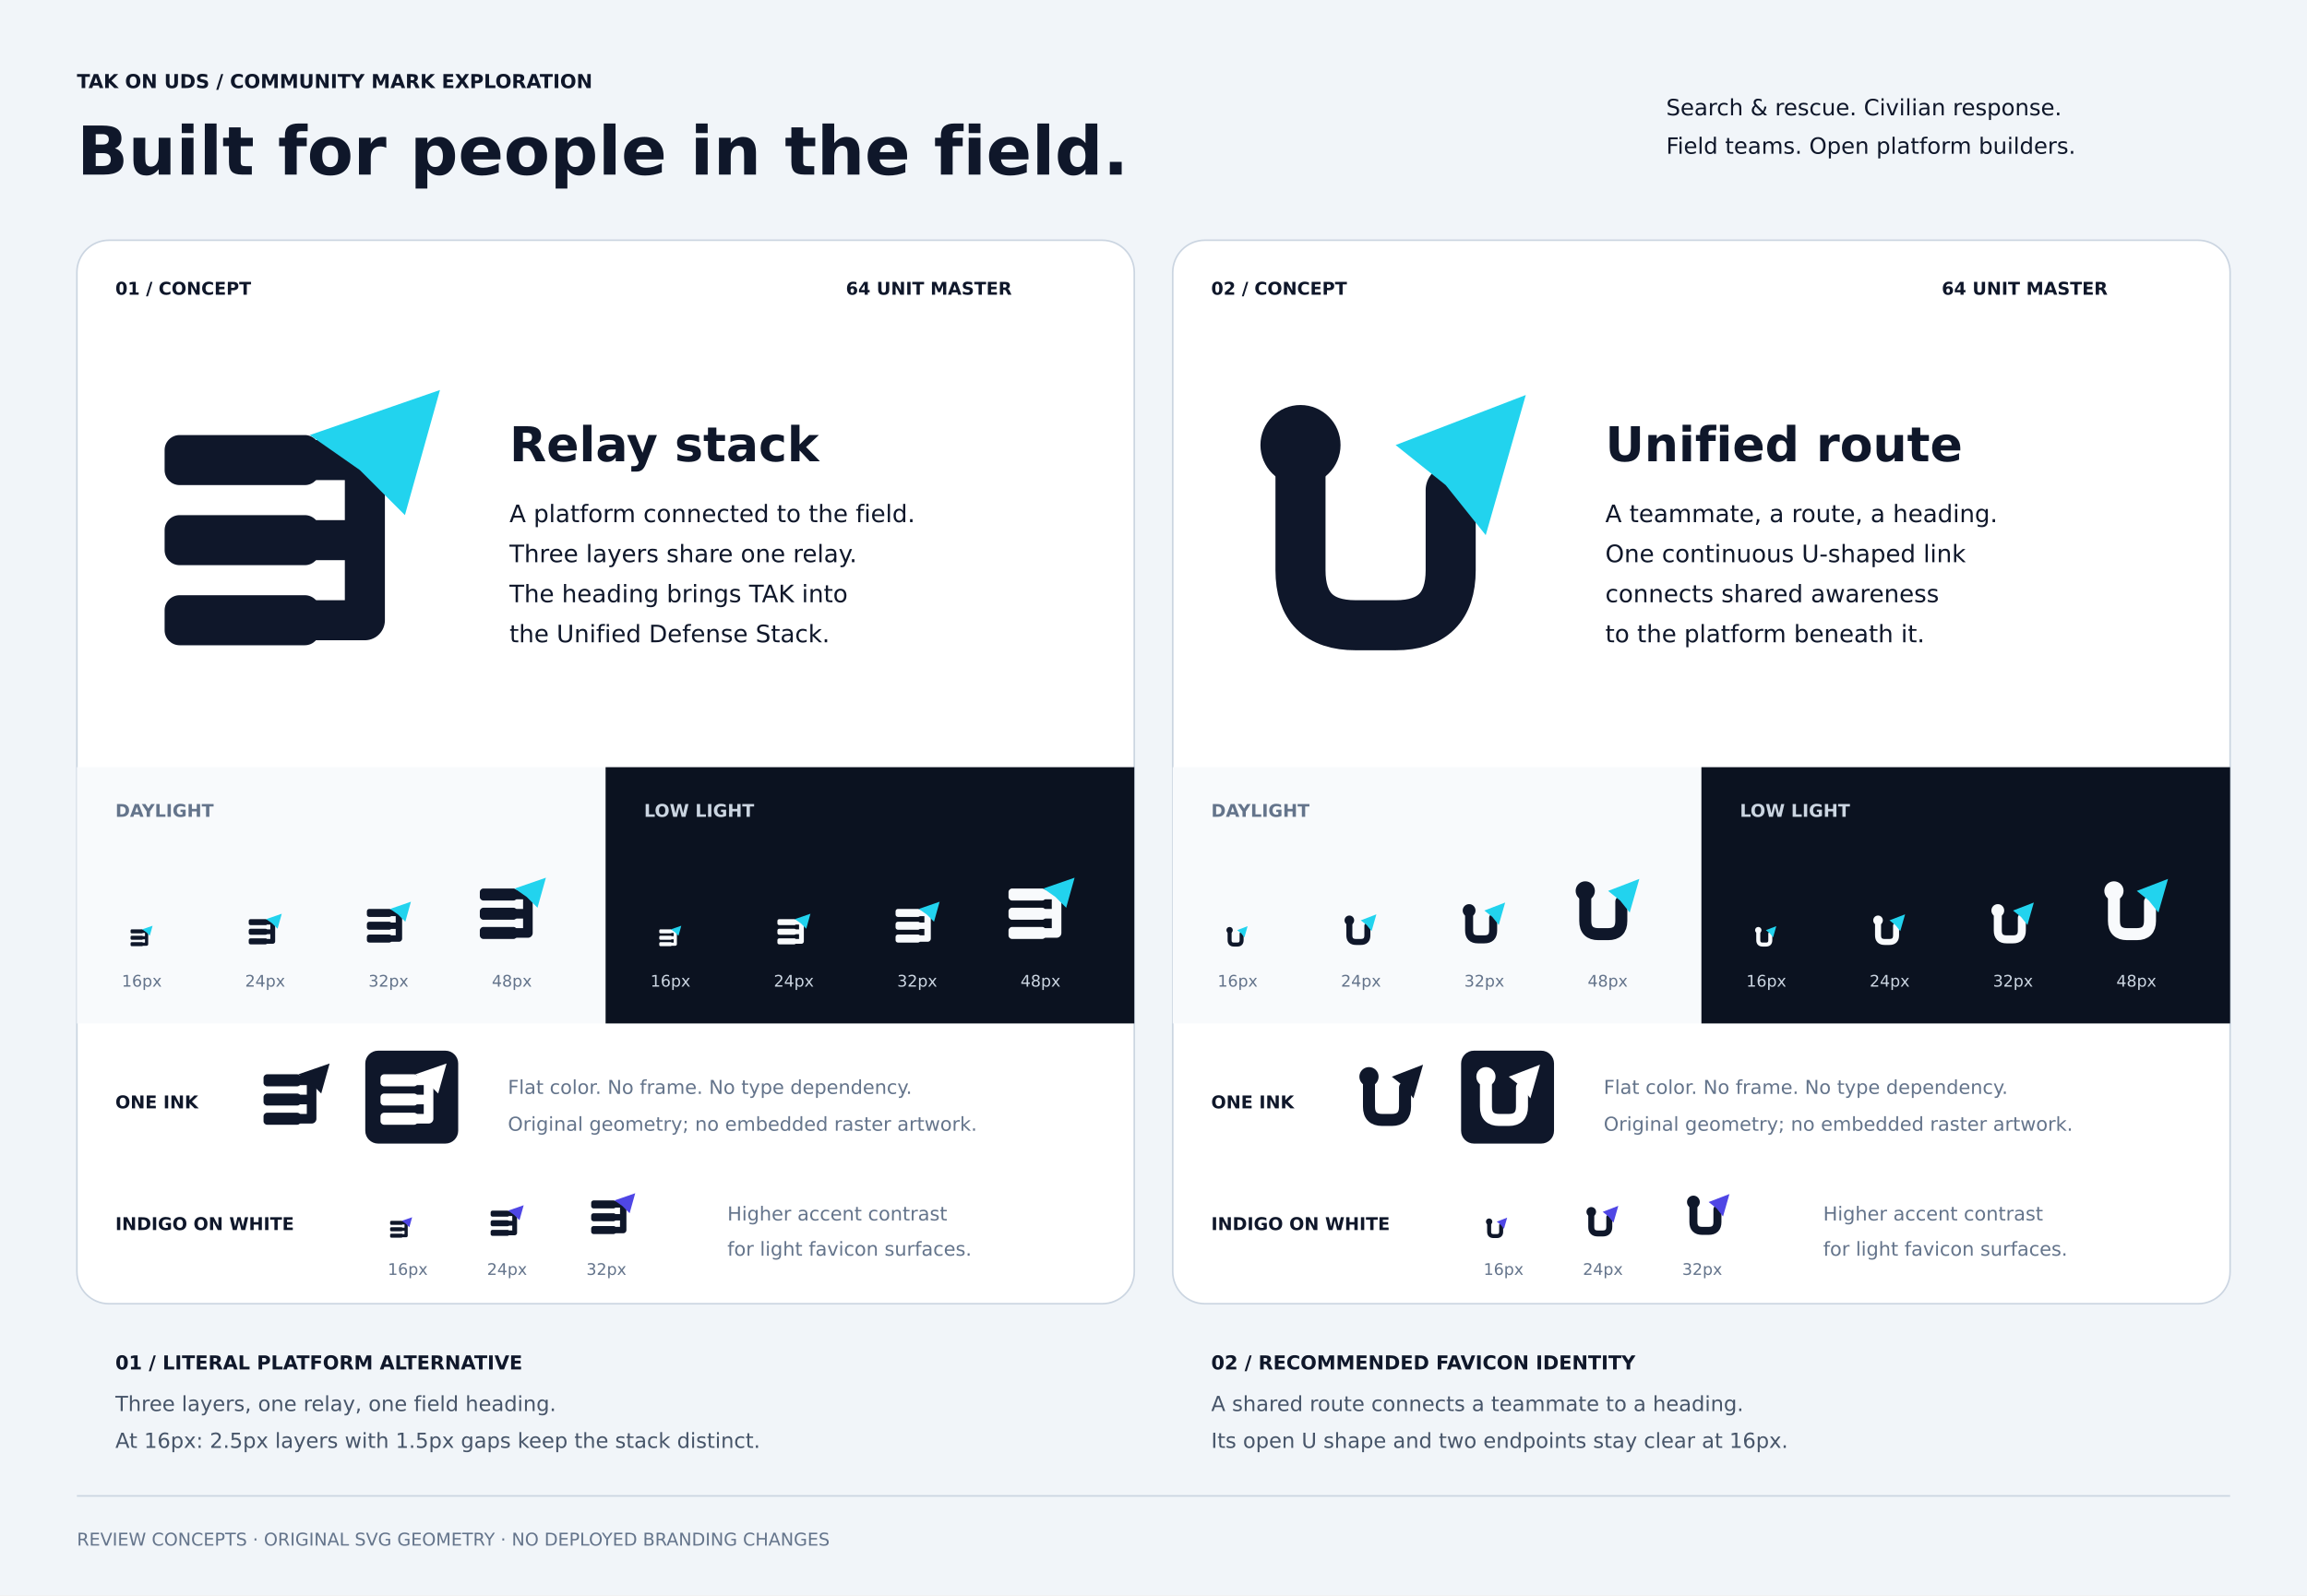
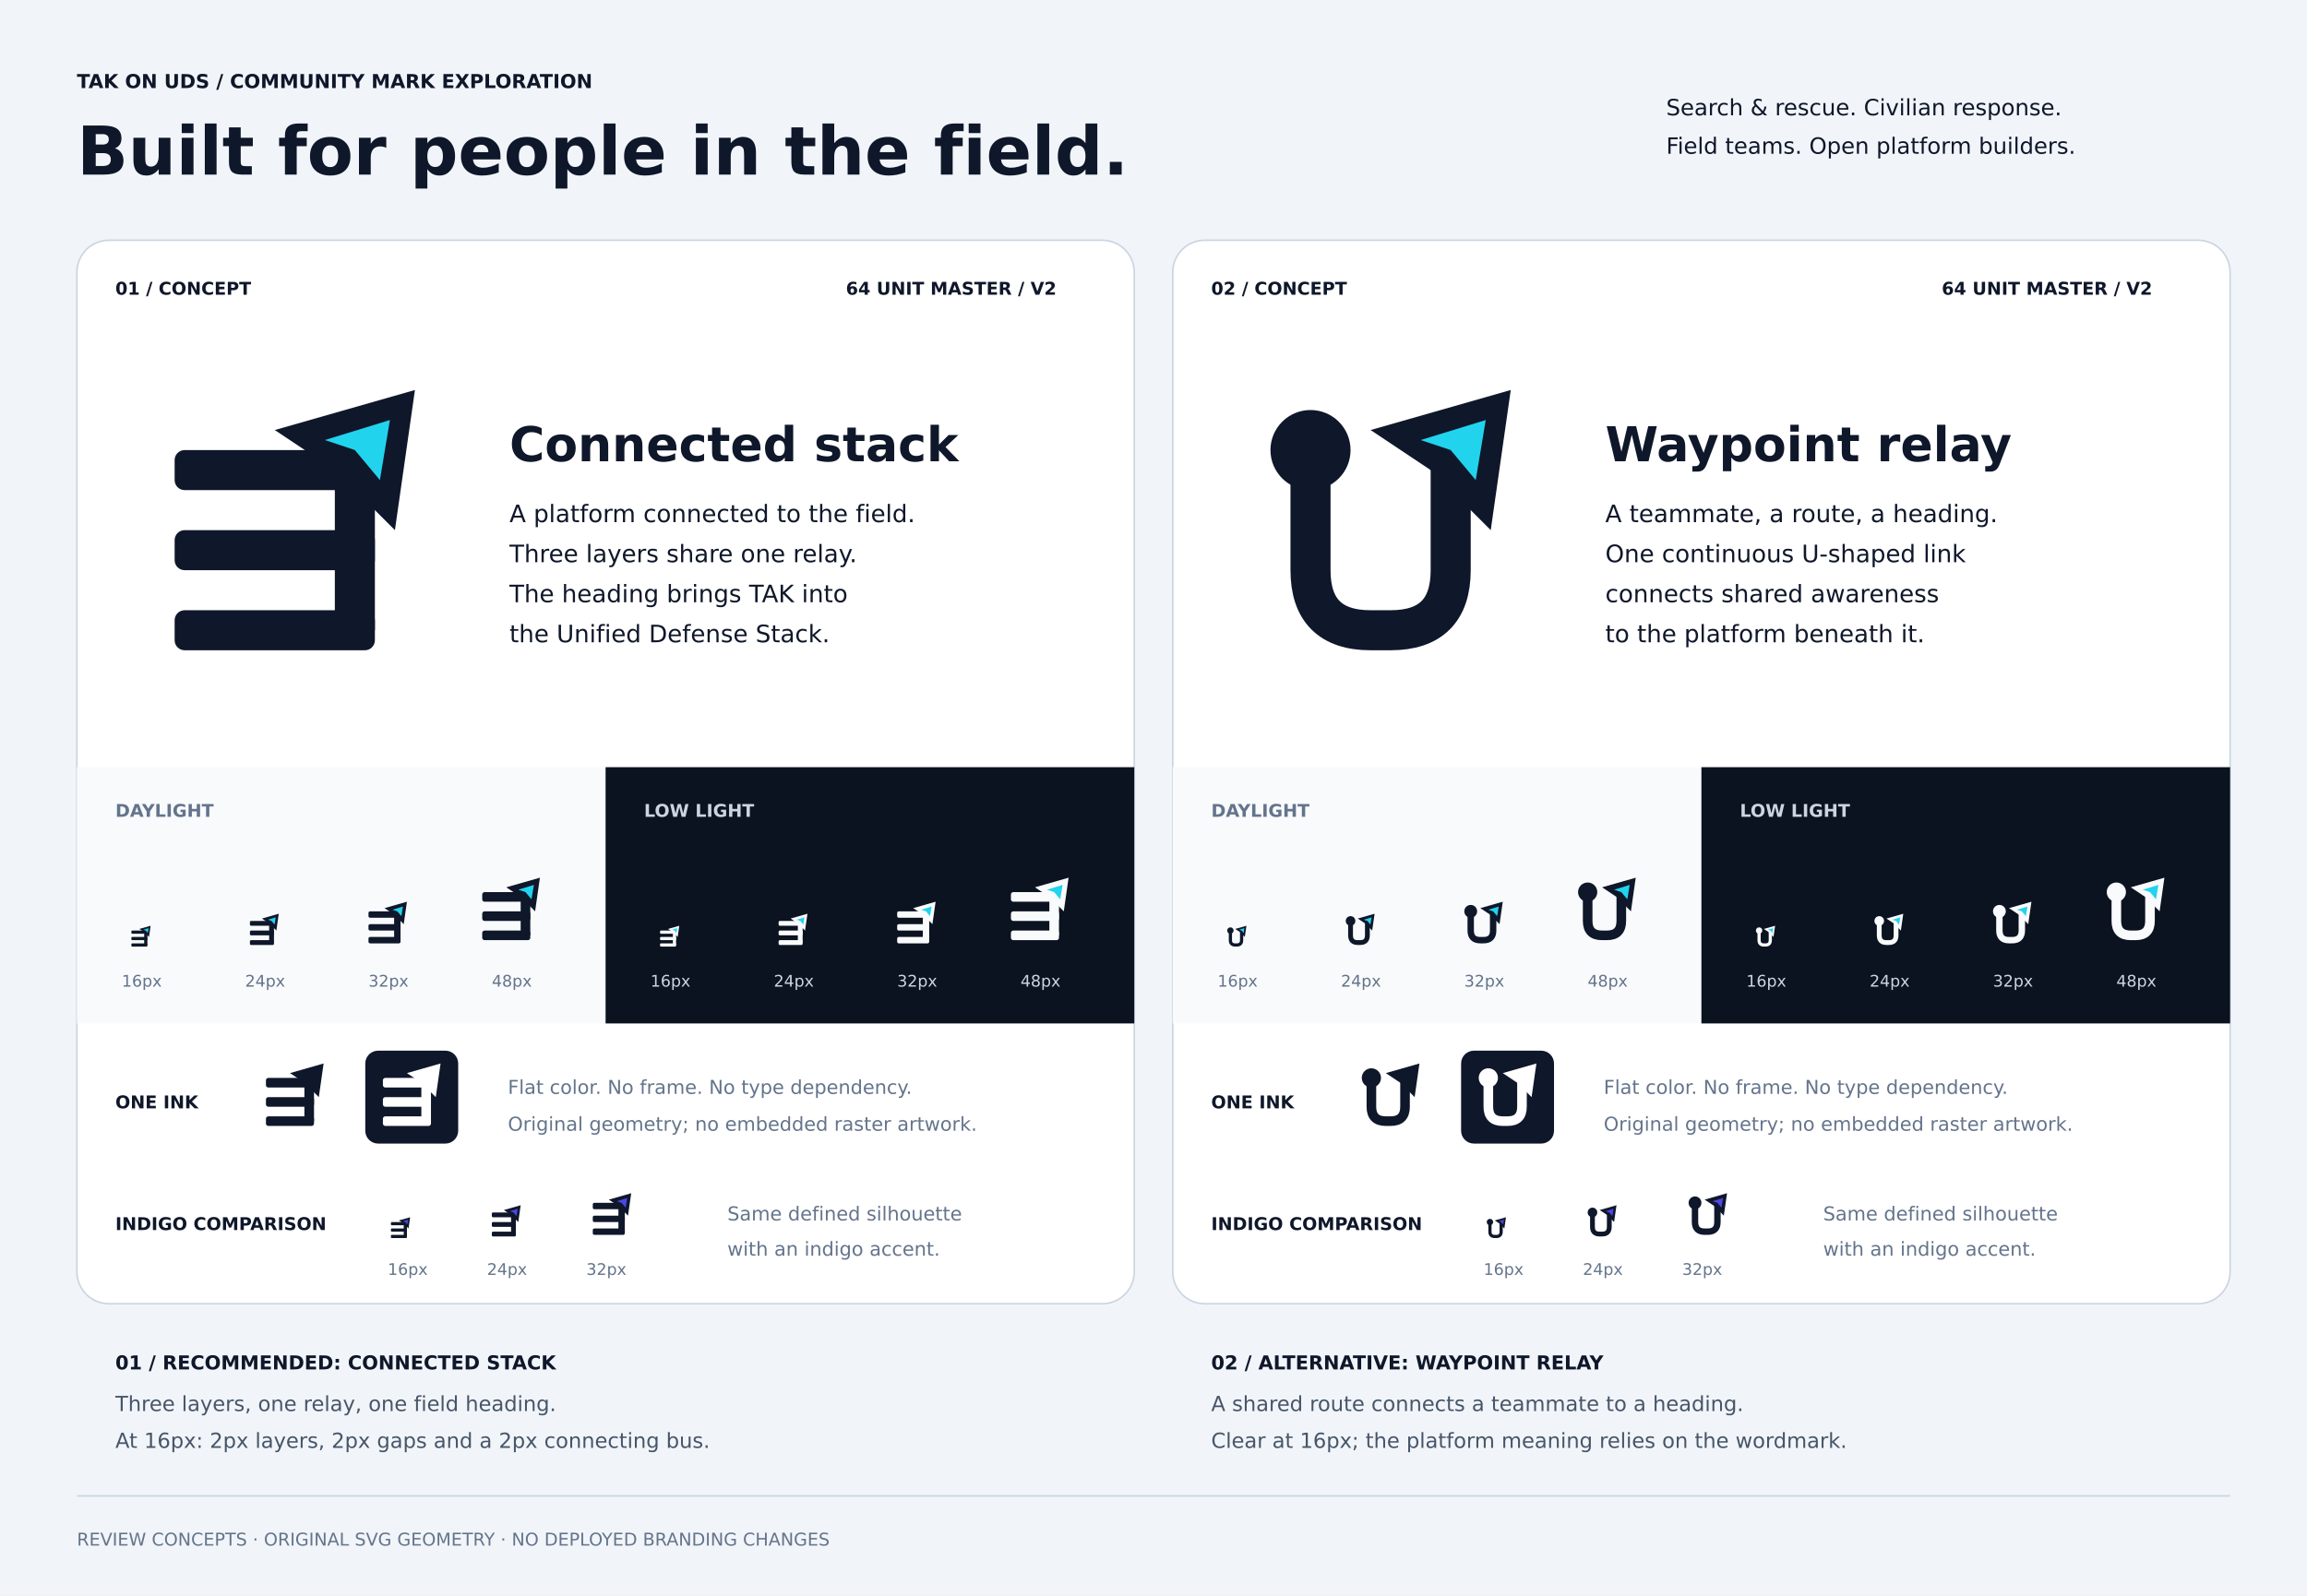
<svg xmlns="http://www.w3.org/2000/svg" width="1440" height="996" viewBox="0 0 1440 996" role="img">
  <rect width="1440" height="996" fill="#F1F5F9" />
  <text x="48" y="55" fill="#0F172A" font-family="DejaVu Sans,sans-serif" font-size="12" font-weight="700">TAK ON UDS / COMMUNITY MARK EXPLORATION</text>
  <text x="48" y="109" fill="#0F172A" font-family="DejaVu Sans,sans-serif" font-size="42" font-weight="700">Built for people in the field.</text>
  <text x="1040" y="72" fill="#0F172A" font-family="DejaVu Sans,sans-serif" font-size="14" font-weight="400">Search &amp; rescue. Civilian response.</text>
  <text x="1040" y="96" fill="#0F172A" font-family="DejaVu Sans,sans-serif" font-size="14" font-weight="400">Field teams. Open platform builders.</text>
  <rect x="48" y="150" width="660" height="664" rx="20" fill="#FFFFFF" stroke="#CBD5E1" />
  <text x="72" y="184" fill="#0F172A" font-family="DejaVu Sans,sans-serif" font-size="11" font-weight="700">01 / CONCEPT</text>
-   <text x="528" y="184" fill="#0F172A" font-family="DejaVu Sans,sans-serif" font-size="11" font-weight="700">64 UNIT MASTER</text>
+   <text x="528" y="184" fill="#0F172A" font-family="DejaVu Sans,sans-serif" font-size="11" font-weight="700">64 UNIT MASTER / V2</text>
  <g transform="translate(84 231) scale(3.125)">
    <g fill="#0F172A">
-       <rect x="6" y="13" width="31" height="10" rx="3" />
-       <rect x="6" y="29" width="31" height="10" rx="3" />
-       <rect x="6" y="45" width="31" height="10" rx="3" />
-     </g>
-     <path d="M34 18H46V50H34M34 34H46" fill="none" stroke="#0F172A" stroke-width="8" stroke-linejoin="round" />
-     <path fill="#22D3EE" d="m61 4-7 25-9-9-10-7Z" />
-   </g>
-   <text x="318" y="288" fill="#0F172A" font-family="DejaVu Sans,sans-serif" font-size="30" font-weight="700">Relay stack</text>
+       <rect x="8" y="16" width="40" height="8" rx="2" />
+       <rect x="8" y="32" width="40" height="8" rx="2" />
+       <rect x="8" y="48" width="40" height="8" rx="2" />
+       <path d="M40 20H48V52H40Z" />
+       <path d="M56 4 52 32 40 20 28 12Z" />
+     </g>
+     <path fill="#22D3EE" d="m51 10-2 12-5-6-6-2Z" />
+   </g>
+   <text x="318" y="288" fill="#0F172A" font-family="DejaVu Sans,sans-serif" font-size="30" font-weight="700">Connected stack</text>
  <text x="318" y="326" fill="#0F172A" font-family="DejaVu Sans,sans-serif" font-size="15" font-weight="400">A platform connected to the field.</text>
  <text x="318" y="351" fill="#0F172A" font-family="DejaVu Sans,sans-serif" font-size="15" font-weight="400">Three layers share one relay.</text>
  <text x="318" y="376" fill="#0F172A" font-family="DejaVu Sans,sans-serif" font-size="15" font-weight="400">The heading brings TAK into</text>
  <text x="318" y="401" fill="#0F172A" font-family="DejaVu Sans,sans-serif" font-size="15" font-weight="400">the Unified Defense Stack.</text>
  <rect x="48" y="479" width="330" height="160" fill="#F8FAFC" />
  <text x="72" y="510" fill="#64748B" font-family="DejaVu Sans,sans-serif" font-size="11" font-weight="700">DAYLIGHT</text>
  <g transform="translate(80.0 577) scale(0.25)">
    <g fill="#0F172A">
-       <rect x="6" y="13" width="31" height="10" rx="3" />
-       <rect x="6" y="29" width="31" height="10" rx="3" />
-       <rect x="6" y="45" width="31" height="10" rx="3" />
-     </g>
-     <path d="M34 18H46V50H34M34 34H46" fill="none" stroke="#0F172A" stroke-width="8" stroke-linejoin="round" />
-     <path fill="#22D3EE" d="m61 4-7 25-9-9-10-7Z" />
+       <rect x="8" y="16" width="40" height="8" rx="2" />
+       <rect x="8" y="32" width="40" height="8" rx="2" />
+       <rect x="8" y="48" width="40" height="8" rx="2" />
+       <path d="M40 20H48V52H40Z" />
+       <path d="M56 4 52 32 40 20 28 12Z" />
+     </g>
+     <path fill="#22D3EE" d="m51 10-2 12-5-6-6-2Z" />
  </g>
  <text x="76" y="616" fill="#64748B" font-family="DejaVu Sans,sans-serif" font-size="10" font-weight="400">16px</text>
  <g transform="translate(153.0 569) scale(0.375)">
    <g fill="#0F172A">
-       <rect x="6" y="13" width="31" height="10" rx="3" />
-       <rect x="6" y="29" width="31" height="10" rx="3" />
-       <rect x="6" y="45" width="31" height="10" rx="3" />
-     </g>
-     <path d="M34 18H46V50H34M34 34H46" fill="none" stroke="#0F172A" stroke-width="8" stroke-linejoin="round" />
-     <path fill="#22D3EE" d="m61 4-7 25-9-9-10-7Z" />
+       <rect x="8" y="16" width="40" height="8" rx="2" />
+       <rect x="8" y="32" width="40" height="8" rx="2" />
+       <rect x="8" y="48" width="40" height="8" rx="2" />
+       <path d="M40 20H48V52H40Z" />
+       <path d="M56 4 52 32 40 20 28 12Z" />
+     </g>
+     <path fill="#22D3EE" d="m51 10-2 12-5-6-6-2Z" />
  </g>
  <text x="153" y="616" fill="#64748B" font-family="DejaVu Sans,sans-serif" font-size="10" font-weight="400">24px</text>
  <g transform="translate(226.0 561) scale(0.5)">
    <g fill="#0F172A">
-       <rect x="6" y="13" width="31" height="10" rx="3" />
-       <rect x="6" y="29" width="31" height="10" rx="3" />
-       <rect x="6" y="45" width="31" height="10" rx="3" />
-     </g>
-     <path d="M34 18H46V50H34M34 34H46" fill="none" stroke="#0F172A" stroke-width="8" stroke-linejoin="round" />
-     <path fill="#22D3EE" d="m61 4-7 25-9-9-10-7Z" />
+       <rect x="8" y="16" width="40" height="8" rx="2" />
+       <rect x="8" y="32" width="40" height="8" rx="2" />
+       <rect x="8" y="48" width="40" height="8" rx="2" />
+       <path d="M40 20H48V52H40Z" />
+       <path d="M56 4 52 32 40 20 28 12Z" />
+     </g>
+     <path fill="#22D3EE" d="m51 10-2 12-5-6-6-2Z" />
  </g>
  <text x="230" y="616" fill="#64748B" font-family="DejaVu Sans,sans-serif" font-size="10" font-weight="400">32px</text>
  <g transform="translate(295.0 545) scale(0.75)">
    <g fill="#0F172A">
-       <rect x="6" y="13" width="31" height="10" rx="3" />
-       <rect x="6" y="29" width="31" height="10" rx="3" />
-       <rect x="6" y="45" width="31" height="10" rx="3" />
-     </g>
-     <path d="M34 18H46V50H34M34 34H46" fill="none" stroke="#0F172A" stroke-width="8" stroke-linejoin="round" />
-     <path fill="#22D3EE" d="m61 4-7 25-9-9-10-7Z" />
+       <rect x="8" y="16" width="40" height="8" rx="2" />
+       <rect x="8" y="32" width="40" height="8" rx="2" />
+       <rect x="8" y="48" width="40" height="8" rx="2" />
+       <path d="M40 20H48V52H40Z" />
+       <path d="M56 4 52 32 40 20 28 12Z" />
+     </g>
+     <path fill="#22D3EE" d="m51 10-2 12-5-6-6-2Z" />
  </g>
  <text x="307" y="616" fill="#64748B" font-family="DejaVu Sans,sans-serif" font-size="10" font-weight="400">48px</text>
  <rect x="378" y="479" width="330" height="160" fill="#0B1220" />
  <text x="402" y="510" fill="#CBD5E1" font-family="DejaVu Sans,sans-serif" font-size="11" font-weight="700">LOW LIGHT</text>
  <g transform="translate(410.0 577) scale(0.25)">
    <g fill="#F8FAFC">
-       <rect x="6" y="13" width="31" height="10" rx="3" />
-       <rect x="6" y="29" width="31" height="10" rx="3" />
-       <rect x="6" y="45" width="31" height="10" rx="3" />
-     </g>
-     <path d="M34 18H46V50H34M34 34H46" fill="none" stroke="#F8FAFC" stroke-width="8" stroke-linejoin="round" />
-     <path fill="#22D3EE" d="m61 4-7 25-9-9-10-7Z" />
+       <rect x="8" y="16" width="40" height="8" rx="2" />
+       <rect x="8" y="32" width="40" height="8" rx="2" />
+       <rect x="8" y="48" width="40" height="8" rx="2" />
+       <path d="M40 20H48V52H40Z" />
+       <path d="M56 4 52 32 40 20 28 12Z" />
+     </g>
+     <path fill="#22D3EE" d="m51 10-2 12-5-6-6-2Z" />
  </g>
  <text x="406" y="616" fill="#CBD5E1" font-family="DejaVu Sans,sans-serif" font-size="10" font-weight="400">16px</text>
  <g transform="translate(483.0 569) scale(0.375)">
    <g fill="#F8FAFC">
-       <rect x="6" y="13" width="31" height="10" rx="3" />
-       <rect x="6" y="29" width="31" height="10" rx="3" />
-       <rect x="6" y="45" width="31" height="10" rx="3" />
-     </g>
-     <path d="M34 18H46V50H34M34 34H46" fill="none" stroke="#F8FAFC" stroke-width="8" stroke-linejoin="round" />
-     <path fill="#22D3EE" d="m61 4-7 25-9-9-10-7Z" />
+       <rect x="8" y="16" width="40" height="8" rx="2" />
+       <rect x="8" y="32" width="40" height="8" rx="2" />
+       <rect x="8" y="48" width="40" height="8" rx="2" />
+       <path d="M40 20H48V52H40Z" />
+       <path d="M56 4 52 32 40 20 28 12Z" />
+     </g>
+     <path fill="#22D3EE" d="m51 10-2 12-5-6-6-2Z" />
  </g>
  <text x="483" y="616" fill="#CBD5E1" font-family="DejaVu Sans,sans-serif" font-size="10" font-weight="400">24px</text>
  <g transform="translate(556.0 561) scale(0.5)">
    <g fill="#F8FAFC">
-       <rect x="6" y="13" width="31" height="10" rx="3" />
-       <rect x="6" y="29" width="31" height="10" rx="3" />
-       <rect x="6" y="45" width="31" height="10" rx="3" />
-     </g>
-     <path d="M34 18H46V50H34M34 34H46" fill="none" stroke="#F8FAFC" stroke-width="8" stroke-linejoin="round" />
-     <path fill="#22D3EE" d="m61 4-7 25-9-9-10-7Z" />
+       <rect x="8" y="16" width="40" height="8" rx="2" />
+       <rect x="8" y="32" width="40" height="8" rx="2" />
+       <rect x="8" y="48" width="40" height="8" rx="2" />
+       <path d="M40 20H48V52H40Z" />
+       <path d="M56 4 52 32 40 20 28 12Z" />
+     </g>
+     <path fill="#22D3EE" d="m51 10-2 12-5-6-6-2Z" />
  </g>
  <text x="560" y="616" fill="#CBD5E1" font-family="DejaVu Sans,sans-serif" font-size="10" font-weight="400">32px</text>
  <g transform="translate(625.0 545) scale(0.75)">
    <g fill="#F8FAFC">
-       <rect x="6" y="13" width="31" height="10" rx="3" />
-       <rect x="6" y="29" width="31" height="10" rx="3" />
-       <rect x="6" y="45" width="31" height="10" rx="3" />
-     </g>
-     <path d="M34 18H46V50H34M34 34H46" fill="none" stroke="#F8FAFC" stroke-width="8" stroke-linejoin="round" />
-     <path fill="#22D3EE" d="m61 4-7 25-9-9-10-7Z" />
+       <rect x="8" y="16" width="40" height="8" rx="2" />
+       <rect x="8" y="32" width="40" height="8" rx="2" />
+       <rect x="8" y="48" width="40" height="8" rx="2" />
+       <path d="M40 20H48V52H40Z" />
+       <path d="M56 4 52 32 40 20 28 12Z" />
+     </g>
+     <path fill="#22D3EE" d="m51 10-2 12-5-6-6-2Z" />
  </g>
  <text x="637" y="616" fill="#CBD5E1" font-family="DejaVu Sans,sans-serif" font-size="10" font-weight="400">48px</text>
  <text x="72" y="692" fill="#0F172A" font-family="DejaVu Sans,sans-serif" font-size="11" font-weight="700">ONE INK</text>
  <g transform="translate(160 661) scale(0.75)">
    <g fill="#0F172A">
-       <rect x="6" y="13" width="31" height="10" rx="3" />
-       <rect x="6" y="29" width="31" height="10" rx="3" />
-       <rect x="6" y="45" width="31" height="10" rx="3" />
-     </g>
-     <path d="M34 18H46V50H34M34 34H46" fill="none" stroke="#0F172A" stroke-width="8" stroke-linejoin="round" />
-     <path fill="#0F172A" d="m61 4-7 25-9-9-10-7Z" />
+       <rect x="8" y="16" width="40" height="8" rx="2" />
+       <rect x="8" y="32" width="40" height="8" rx="2" />
+       <rect x="8" y="48" width="40" height="8" rx="2" />
+       <path d="M40 20H48V52H40Z" />
+       <path d="M56 4 52 32 40 20 28 12Z" />
+     </g>
+     <path fill="#0F172A" d="m51 10-2 12-5-6-6-2Z" />
  </g>
  <rect x="228" y="656" width="58" height="58" rx="8" fill="#0F172A" />
  <g transform="translate(233 661) scale(.75)">
    <g fill="#FFFFFF">
-       <rect x="6" y="13" width="31" height="10" rx="3" />
-       <rect x="6" y="29" width="31" height="10" rx="3" />
-       <rect x="6" y="45" width="31" height="10" rx="3" />
-     </g>
-     <path d="M34 18H46V50H34M34 34H46" fill="none" stroke="#FFFFFF" stroke-width="8" stroke-linejoin="round" />
-     <path fill="#FFFFFF" d="m61 4-7 25-9-9-10-7Z" />
+       <rect x="8" y="16" width="40" height="8" rx="2" />
+       <rect x="8" y="32" width="40" height="8" rx="2" />
+       <rect x="8" y="48" width="40" height="8" rx="2" />
+       <path d="M40 20H48V52H40Z" />
+       <path d="M56 4 52 32 40 20 28 12Z" />
+     </g>
+     <path fill="#FFFFFF" d="m51 10-2 12-5-6-6-2Z" />
  </g>
  <text x="317" y="683" fill="#64748B" font-family="DejaVu Sans,sans-serif" font-size="12" font-weight="400">Flat color. No frame. No type dependency.</text>
  <text x="317" y="706" fill="#64748B" font-family="DejaVu Sans,sans-serif" font-size="12" font-weight="400">Original geometry; no embedded raster artwork.</text>
-   <text x="72" y="768" fill="#0F172A" font-family="DejaVu Sans,sans-serif" font-size="11" font-weight="700">INDIGO ON WHITE</text>
+   <text x="72" y="768" fill="#0F172A" font-family="DejaVu Sans,sans-serif" font-size="11" font-weight="700">INDIGO COMPARISON</text>
  <g transform="translate(242 759) scale(0.25)">
    <g fill="#0F172A">
-       <rect x="6" y="13" width="31" height="10" rx="3" />
-       <rect x="6" y="29" width="31" height="10" rx="3" />
-       <rect x="6" y="45" width="31" height="10" rx="3" />
-     </g>
-     <path d="M34 18H46V50H34M34 34H46" fill="none" stroke="#0F172A" stroke-width="8" stroke-linejoin="round" />
-     <path fill="#4F46E5" d="m61 4-7 25-9-9-10-7Z" />
+       <rect x="8" y="16" width="40" height="8" rx="2" />
+       <rect x="8" y="32" width="40" height="8" rx="2" />
+       <rect x="8" y="48" width="40" height="8" rx="2" />
+       <path d="M40 20H48V52H40Z" />
+       <path d="M56 4 52 32 40 20 28 12Z" />
+     </g>
+     <path fill="#4F46E5" d="m51 10-2 12-5-6-6-2Z" />
  </g>
  <text x="242" y="796" fill="#64748B" font-family="DejaVu Sans,sans-serif" font-size="10" font-weight="400">16px</text>
  <g transform="translate(304 751) scale(0.375)">
    <g fill="#0F172A">
-       <rect x="6" y="13" width="31" height="10" rx="3" />
-       <rect x="6" y="29" width="31" height="10" rx="3" />
-       <rect x="6" y="45" width="31" height="10" rx="3" />
-     </g>
-     <path d="M34 18H46V50H34M34 34H46" fill="none" stroke="#0F172A" stroke-width="8" stroke-linejoin="round" />
-     <path fill="#4F46E5" d="m61 4-7 25-9-9-10-7Z" />
+       <rect x="8" y="16" width="40" height="8" rx="2" />
+       <rect x="8" y="32" width="40" height="8" rx="2" />
+       <rect x="8" y="48" width="40" height="8" rx="2" />
+       <path d="M40 20H48V52H40Z" />
+       <path d="M56 4 52 32 40 20 28 12Z" />
+     </g>
+     <path fill="#4F46E5" d="m51 10-2 12-5-6-6-2Z" />
  </g>
  <text x="304" y="796" fill="#64748B" font-family="DejaVu Sans,sans-serif" font-size="10" font-weight="400">24px</text>
  <g transform="translate(366 743) scale(0.5)">
    <g fill="#0F172A">
-       <rect x="6" y="13" width="31" height="10" rx="3" />
-       <rect x="6" y="29" width="31" height="10" rx="3" />
-       <rect x="6" y="45" width="31" height="10" rx="3" />
-     </g>
-     <path d="M34 18H46V50H34M34 34H46" fill="none" stroke="#0F172A" stroke-width="8" stroke-linejoin="round" />
-     <path fill="#4F46E5" d="m61 4-7 25-9-9-10-7Z" />
+       <rect x="8" y="16" width="40" height="8" rx="2" />
+       <rect x="8" y="32" width="40" height="8" rx="2" />
+       <rect x="8" y="48" width="40" height="8" rx="2" />
+       <path d="M40 20H48V52H40Z" />
+       <path d="M56 4 52 32 40 20 28 12Z" />
+     </g>
+     <path fill="#4F46E5" d="m51 10-2 12-5-6-6-2Z" />
  </g>
  <text x="366" y="796" fill="#64748B" font-family="DejaVu Sans,sans-serif" font-size="10" font-weight="400">32px</text>
-   <text x="454" y="762" fill="#64748B" font-family="DejaVu Sans,sans-serif" font-size="12" font-weight="400">Higher accent contrast</text>
-   <text x="454" y="784" fill="#64748B" font-family="DejaVu Sans,sans-serif" font-size="12" font-weight="400">for light favicon surfaces.</text>
-   <text x="72" y="855" fill="#0F172A" font-family="DejaVu Sans,sans-serif" font-size="12" font-weight="700">01 / LITERAL PLATFORM ALTERNATIVE</text>
+   <text x="454" y="762" fill="#64748B" font-family="DejaVu Sans,sans-serif" font-size="12" font-weight="400">Same defined silhouette</text>
+   <text x="454" y="784" fill="#64748B" font-family="DejaVu Sans,sans-serif" font-size="12" font-weight="400">with an indigo accent.</text>
+   <text x="72" y="855" fill="#0F172A" font-family="DejaVu Sans,sans-serif" font-size="12" font-weight="700">01 / RECOMMENDED: CONNECTED STACK</text>
  <text x="72" y="881" fill="#475569" font-family="DejaVu Sans,sans-serif" font-size="13" font-weight="400">Three layers, one relay, one field heading.</text>
-   <text x="72" y="904" fill="#475569" font-family="DejaVu Sans,sans-serif" font-size="13" font-weight="400">At 16px: 2.5px layers with 1.5px gaps keep the stack distinct.</text>
+   <text x="72" y="904" fill="#475569" font-family="DejaVu Sans,sans-serif" font-size="13" font-weight="400">At 16px: 2px layers, 2px gaps and a 2px connecting bus.</text>
  <rect x="732" y="150" width="660" height="664" rx="20" fill="#FFFFFF" stroke="#CBD5E1" />
  <text x="756" y="184" fill="#0F172A" font-family="DejaVu Sans,sans-serif" font-size="11" font-weight="700">02 / CONCEPT</text>
-   <text x="1212" y="184" fill="#0F172A" font-family="DejaVu Sans,sans-serif" font-size="11" font-weight="700">64 UNIT MASTER</text>
+   <text x="1212" y="184" fill="#0F172A" font-family="DejaVu Sans,sans-serif" font-size="11" font-weight="700">64 UNIT MASTER / V2</text>
  <g transform="translate(768 231) scale(3.125)">
-     <path d="M14 16V40Q14 51 25 51H33Q44 51 44 40V24" fill="none" stroke="#0F172A" stroke-width="10" stroke-linecap="round" />
-     <circle cx="14" cy="15" r="8" fill="#0F172A" />
-     <path fill="#22D3EE" d="m59 5-8 28-8-10-10-8Z" />
-   </g>
-   <text x="1002" y="288" fill="#0F172A" font-family="DejaVu Sans,sans-serif" font-size="30" font-weight="700">Unified route</text>
+     <path d="M16 16V40Q16 52 28 52H32Q44 52 44 40V20" fill="none" stroke="#0F172A" stroke-width="8" stroke-linecap="round" />
+     <circle cx="16" cy="16" r="8" fill="#0F172A" />
+     <path fill="#0F172A" d="M56 4 52 32 40 20 28 12Z" />
+     <path fill="#22D3EE" d="m51 10-2 12-5-6-6-2Z" />
+   </g>
+   <text x="1002" y="288" fill="#0F172A" font-family="DejaVu Sans,sans-serif" font-size="30" font-weight="700">Waypoint relay</text>
  <text x="1002" y="326" fill="#0F172A" font-family="DejaVu Sans,sans-serif" font-size="15" font-weight="400">A teammate, a route, a heading.</text>
  <text x="1002" y="351" fill="#0F172A" font-family="DejaVu Sans,sans-serif" font-size="15" font-weight="400">One continuous U-shaped link</text>
  <text x="1002" y="376" fill="#0F172A" font-family="DejaVu Sans,sans-serif" font-size="15" font-weight="400">connects shared awareness</text>
  <text x="1002" y="401" fill="#0F172A" font-family="DejaVu Sans,sans-serif" font-size="15" font-weight="400">to the platform beneath it.</text>
  <rect x="732" y="479" width="330" height="160" fill="#F8FAFC" />
  <text x="756" y="510" fill="#64748B" font-family="DejaVu Sans,sans-serif" font-size="11" font-weight="700">DAYLIGHT</text>
  <g transform="translate(764.0 577) scale(0.25)">
-     <path d="M14 16V40Q14 51 25 51H33Q44 51 44 40V24" fill="none" stroke="#0F172A" stroke-width="10" stroke-linecap="round" />
-     <circle cx="14" cy="15" r="8" fill="#0F172A" />
-     <path fill="#22D3EE" d="m59 5-8 28-8-10-10-8Z" />
+     <path d="M16 16V40Q16 52 28 52H32Q44 52 44 40V20" fill="none" stroke="#0F172A" stroke-width="8" stroke-linecap="round" />
+     <circle cx="16" cy="16" r="8" fill="#0F172A" />
+     <path fill="#0F172A" d="M56 4 52 32 40 20 28 12Z" />
+     <path fill="#22D3EE" d="m51 10-2 12-5-6-6-2Z" />
  </g>
  <text x="760" y="616" fill="#64748B" font-family="DejaVu Sans,sans-serif" font-size="10" font-weight="400">16px</text>
  <g transform="translate(837.0 569) scale(0.375)">
-     <path d="M14 16V40Q14 51 25 51H33Q44 51 44 40V24" fill="none" stroke="#0F172A" stroke-width="10" stroke-linecap="round" />
-     <circle cx="14" cy="15" r="8" fill="#0F172A" />
-     <path fill="#22D3EE" d="m59 5-8 28-8-10-10-8Z" />
+     <path d="M16 16V40Q16 52 28 52H32Q44 52 44 40V20" fill="none" stroke="#0F172A" stroke-width="8" stroke-linecap="round" />
+     <circle cx="16" cy="16" r="8" fill="#0F172A" />
+     <path fill="#0F172A" d="M56 4 52 32 40 20 28 12Z" />
+     <path fill="#22D3EE" d="m51 10-2 12-5-6-6-2Z" />
  </g>
  <text x="837" y="616" fill="#64748B" font-family="DejaVu Sans,sans-serif" font-size="10" font-weight="400">24px</text>
  <g transform="translate(910.0 561) scale(0.5)">
-     <path d="M14 16V40Q14 51 25 51H33Q44 51 44 40V24" fill="none" stroke="#0F172A" stroke-width="10" stroke-linecap="round" />
-     <circle cx="14" cy="15" r="8" fill="#0F172A" />
-     <path fill="#22D3EE" d="m59 5-8 28-8-10-10-8Z" />
+     <path d="M16 16V40Q16 52 28 52H32Q44 52 44 40V20" fill="none" stroke="#0F172A" stroke-width="8" stroke-linecap="round" />
+     <circle cx="16" cy="16" r="8" fill="#0F172A" />
+     <path fill="#0F172A" d="M56 4 52 32 40 20 28 12Z" />
+     <path fill="#22D3EE" d="m51 10-2 12-5-6-6-2Z" />
  </g>
  <text x="914" y="616" fill="#64748B" font-family="DejaVu Sans,sans-serif" font-size="10" font-weight="400">32px</text>
  <g transform="translate(979.0 545) scale(0.75)">
-     <path d="M14 16V40Q14 51 25 51H33Q44 51 44 40V24" fill="none" stroke="#0F172A" stroke-width="10" stroke-linecap="round" />
-     <circle cx="14" cy="15" r="8" fill="#0F172A" />
-     <path fill="#22D3EE" d="m59 5-8 28-8-10-10-8Z" />
+     <path d="M16 16V40Q16 52 28 52H32Q44 52 44 40V20" fill="none" stroke="#0F172A" stroke-width="8" stroke-linecap="round" />
+     <circle cx="16" cy="16" r="8" fill="#0F172A" />
+     <path fill="#0F172A" d="M56 4 52 32 40 20 28 12Z" />
+     <path fill="#22D3EE" d="m51 10-2 12-5-6-6-2Z" />
  </g>
  <text x="991" y="616" fill="#64748B" font-family="DejaVu Sans,sans-serif" font-size="10" font-weight="400">48px</text>
  <rect x="1062" y="479" width="330" height="160" fill="#0B1220" />
  <text x="1086" y="510" fill="#CBD5E1" font-family="DejaVu Sans,sans-serif" font-size="11" font-weight="700">LOW LIGHT</text>
  <g transform="translate(1094.0 577) scale(0.25)">
-     <path d="M14 16V40Q14 51 25 51H33Q44 51 44 40V24" fill="none" stroke="#F8FAFC" stroke-width="10" stroke-linecap="round" />
-     <circle cx="14" cy="15" r="8" fill="#F8FAFC" />
-     <path fill="#22D3EE" d="m59 5-8 28-8-10-10-8Z" />
+     <path d="M16 16V40Q16 52 28 52H32Q44 52 44 40V20" fill="none" stroke="#F8FAFC" stroke-width="8" stroke-linecap="round" />
+     <circle cx="16" cy="16" r="8" fill="#F8FAFC" />
+     <path fill="#F8FAFC" d="M56 4 52 32 40 20 28 12Z" />
+     <path fill="#22D3EE" d="m51 10-2 12-5-6-6-2Z" />
  </g>
  <text x="1090" y="616" fill="#CBD5E1" font-family="DejaVu Sans,sans-serif" font-size="10" font-weight="400">16px</text>
  <g transform="translate(1167.0 569) scale(0.375)">
-     <path d="M14 16V40Q14 51 25 51H33Q44 51 44 40V24" fill="none" stroke="#F8FAFC" stroke-width="10" stroke-linecap="round" />
-     <circle cx="14" cy="15" r="8" fill="#F8FAFC" />
-     <path fill="#22D3EE" d="m59 5-8 28-8-10-10-8Z" />
+     <path d="M16 16V40Q16 52 28 52H32Q44 52 44 40V20" fill="none" stroke="#F8FAFC" stroke-width="8" stroke-linecap="round" />
+     <circle cx="16" cy="16" r="8" fill="#F8FAFC" />
+     <path fill="#F8FAFC" d="M56 4 52 32 40 20 28 12Z" />
+     <path fill="#22D3EE" d="m51 10-2 12-5-6-6-2Z" />
  </g>
  <text x="1167" y="616" fill="#CBD5E1" font-family="DejaVu Sans,sans-serif" font-size="10" font-weight="400">24px</text>
  <g transform="translate(1240.0 561) scale(0.5)">
-     <path d="M14 16V40Q14 51 25 51H33Q44 51 44 40V24" fill="none" stroke="#F8FAFC" stroke-width="10" stroke-linecap="round" />
-     <circle cx="14" cy="15" r="8" fill="#F8FAFC" />
-     <path fill="#22D3EE" d="m59 5-8 28-8-10-10-8Z" />
+     <path d="M16 16V40Q16 52 28 52H32Q44 52 44 40V20" fill="none" stroke="#F8FAFC" stroke-width="8" stroke-linecap="round" />
+     <circle cx="16" cy="16" r="8" fill="#F8FAFC" />
+     <path fill="#F8FAFC" d="M56 4 52 32 40 20 28 12Z" />
+     <path fill="#22D3EE" d="m51 10-2 12-5-6-6-2Z" />
  </g>
  <text x="1244" y="616" fill="#CBD5E1" font-family="DejaVu Sans,sans-serif" font-size="10" font-weight="400">32px</text>
  <g transform="translate(1309.0 545) scale(0.75)">
-     <path d="M14 16V40Q14 51 25 51H33Q44 51 44 40V24" fill="none" stroke="#F8FAFC" stroke-width="10" stroke-linecap="round" />
-     <circle cx="14" cy="15" r="8" fill="#F8FAFC" />
-     <path fill="#22D3EE" d="m59 5-8 28-8-10-10-8Z" />
+     <path d="M16 16V40Q16 52 28 52H32Q44 52 44 40V20" fill="none" stroke="#F8FAFC" stroke-width="8" stroke-linecap="round" />
+     <circle cx="16" cy="16" r="8" fill="#F8FAFC" />
+     <path fill="#F8FAFC" d="M56 4 52 32 40 20 28 12Z" />
+     <path fill="#22D3EE" d="m51 10-2 12-5-6-6-2Z" />
  </g>
  <text x="1321" y="616" fill="#CBD5E1" font-family="DejaVu Sans,sans-serif" font-size="10" font-weight="400">48px</text>
  <text x="756" y="692" fill="#0F172A" font-family="DejaVu Sans,sans-serif" font-size="11" font-weight="700">ONE INK</text>
  <g transform="translate(844 661) scale(0.75)">
-     <path d="M14 16V40Q14 51 25 51H33Q44 51 44 40V24" fill="none" stroke="#0F172A" stroke-width="10" stroke-linecap="round" />
-     <circle cx="14" cy="15" r="8" fill="#0F172A" />
-     <path fill="#0F172A" d="m59 5-8 28-8-10-10-8Z" />
+     <path d="M16 16V40Q16 52 28 52H32Q44 52 44 40V20" fill="none" stroke="#0F172A" stroke-width="8" stroke-linecap="round" />
+     <circle cx="16" cy="16" r="8" fill="#0F172A" />
+     <path fill="#0F172A" d="M56 4 52 32 40 20 28 12Z" />
+     <path fill="#0F172A" d="m51 10-2 12-5-6-6-2Z" />
  </g>
  <rect x="912" y="656" width="58" height="58" rx="8" fill="#0F172A" />
  <g transform="translate(917 661) scale(.75)">
-     <path d="M14 16V40Q14 51 25 51H33Q44 51 44 40V24" fill="none" stroke="#FFFFFF" stroke-width="10" stroke-linecap="round" />
-     <circle cx="14" cy="15" r="8" fill="#FFFFFF" />
-     <path fill="#FFFFFF" d="m59 5-8 28-8-10-10-8Z" />
+     <path d="M16 16V40Q16 52 28 52H32Q44 52 44 40V20" fill="none" stroke="#FFFFFF" stroke-width="8" stroke-linecap="round" />
+     <circle cx="16" cy="16" r="8" fill="#FFFFFF" />
+     <path fill="#FFFFFF" d="M56 4 52 32 40 20 28 12Z" />
+     <path fill="#FFFFFF" d="m51 10-2 12-5-6-6-2Z" />
  </g>
  <text x="1001" y="683" fill="#64748B" font-family="DejaVu Sans,sans-serif" font-size="12" font-weight="400">Flat color. No frame. No type dependency.</text>
  <text x="1001" y="706" fill="#64748B" font-family="DejaVu Sans,sans-serif" font-size="12" font-weight="400">Original geometry; no embedded raster artwork.</text>
-   <text x="756" y="768" fill="#0F172A" font-family="DejaVu Sans,sans-serif" font-size="11" font-weight="700">INDIGO ON WHITE</text>
+   <text x="756" y="768" fill="#0F172A" font-family="DejaVu Sans,sans-serif" font-size="11" font-weight="700">INDIGO COMPARISON</text>
  <g transform="translate(926 759) scale(0.25)">
-     <path d="M14 16V40Q14 51 25 51H33Q44 51 44 40V24" fill="none" stroke="#0F172A" stroke-width="10" stroke-linecap="round" />
-     <circle cx="14" cy="15" r="8" fill="#0F172A" />
-     <path fill="#4F46E5" d="m59 5-8 28-8-10-10-8Z" />
+     <path d="M16 16V40Q16 52 28 52H32Q44 52 44 40V20" fill="none" stroke="#0F172A" stroke-width="8" stroke-linecap="round" />
+     <circle cx="16" cy="16" r="8" fill="#0F172A" />
+     <path fill="#0F172A" d="M56 4 52 32 40 20 28 12Z" />
+     <path fill="#4F46E5" d="m51 10-2 12-5-6-6-2Z" />
  </g>
  <text x="926" y="796" fill="#64748B" font-family="DejaVu Sans,sans-serif" font-size="10" font-weight="400">16px</text>
  <g transform="translate(988 751) scale(0.375)">
-     <path d="M14 16V40Q14 51 25 51H33Q44 51 44 40V24" fill="none" stroke="#0F172A" stroke-width="10" stroke-linecap="round" />
-     <circle cx="14" cy="15" r="8" fill="#0F172A" />
-     <path fill="#4F46E5" d="m59 5-8 28-8-10-10-8Z" />
+     <path d="M16 16V40Q16 52 28 52H32Q44 52 44 40V20" fill="none" stroke="#0F172A" stroke-width="8" stroke-linecap="round" />
+     <circle cx="16" cy="16" r="8" fill="#0F172A" />
+     <path fill="#0F172A" d="M56 4 52 32 40 20 28 12Z" />
+     <path fill="#4F46E5" d="m51 10-2 12-5-6-6-2Z" />
  </g>
  <text x="988" y="796" fill="#64748B" font-family="DejaVu Sans,sans-serif" font-size="10" font-weight="400">24px</text>
  <g transform="translate(1050 743) scale(0.5)">
-     <path d="M14 16V40Q14 51 25 51H33Q44 51 44 40V24" fill="none" stroke="#0F172A" stroke-width="10" stroke-linecap="round" />
-     <circle cx="14" cy="15" r="8" fill="#0F172A" />
-     <path fill="#4F46E5" d="m59 5-8 28-8-10-10-8Z" />
+     <path d="M16 16V40Q16 52 28 52H32Q44 52 44 40V20" fill="none" stroke="#0F172A" stroke-width="8" stroke-linecap="round" />
+     <circle cx="16" cy="16" r="8" fill="#0F172A" />
+     <path fill="#0F172A" d="M56 4 52 32 40 20 28 12Z" />
+     <path fill="#4F46E5" d="m51 10-2 12-5-6-6-2Z" />
  </g>
  <text x="1050" y="796" fill="#64748B" font-family="DejaVu Sans,sans-serif" font-size="10" font-weight="400">32px</text>
-   <text x="1138" y="762" fill="#64748B" font-family="DejaVu Sans,sans-serif" font-size="12" font-weight="400">Higher accent contrast</text>
-   <text x="1138" y="784" fill="#64748B" font-family="DejaVu Sans,sans-serif" font-size="12" font-weight="400">for light favicon surfaces.</text>
-   <text x="756" y="855" fill="#0F172A" font-family="DejaVu Sans,sans-serif" font-size="12" font-weight="700">02 / RECOMMENDED FAVICON IDENTITY</text>
+   <text x="1138" y="762" fill="#64748B" font-family="DejaVu Sans,sans-serif" font-size="12" font-weight="400">Same defined silhouette</text>
+   <text x="1138" y="784" fill="#64748B" font-family="DejaVu Sans,sans-serif" font-size="12" font-weight="400">with an indigo accent.</text>
+   <text x="756" y="855" fill="#0F172A" font-family="DejaVu Sans,sans-serif" font-size="12" font-weight="700">02 / ALTERNATIVE: WAYPOINT RELAY</text>
  <text x="756" y="881" fill="#475569" font-family="DejaVu Sans,sans-serif" font-size="13" font-weight="400">A shared route connects a teammate to a heading.</text>
-   <text x="756" y="904" fill="#475569" font-family="DejaVu Sans,sans-serif" font-size="13" font-weight="400">Its open U shape and two endpoints stay clear at 16px.</text>
+   <text x="756" y="904" fill="#475569" font-family="DejaVu Sans,sans-serif" font-size="13" font-weight="400">Clear at 16px; the platform meaning relies on the wordmark.</text>
  <path d="M48 934H1392" stroke="#CBD5E1" />
  <text x="48" y="965" fill="#64748B" font-family="DejaVu Sans,sans-serif" font-size="11" font-weight="400">REVIEW CONCEPTS · ORIGINAL SVG GEOMETRY · NO DEPLOYED BRANDING CHANGES</text>
</svg>
